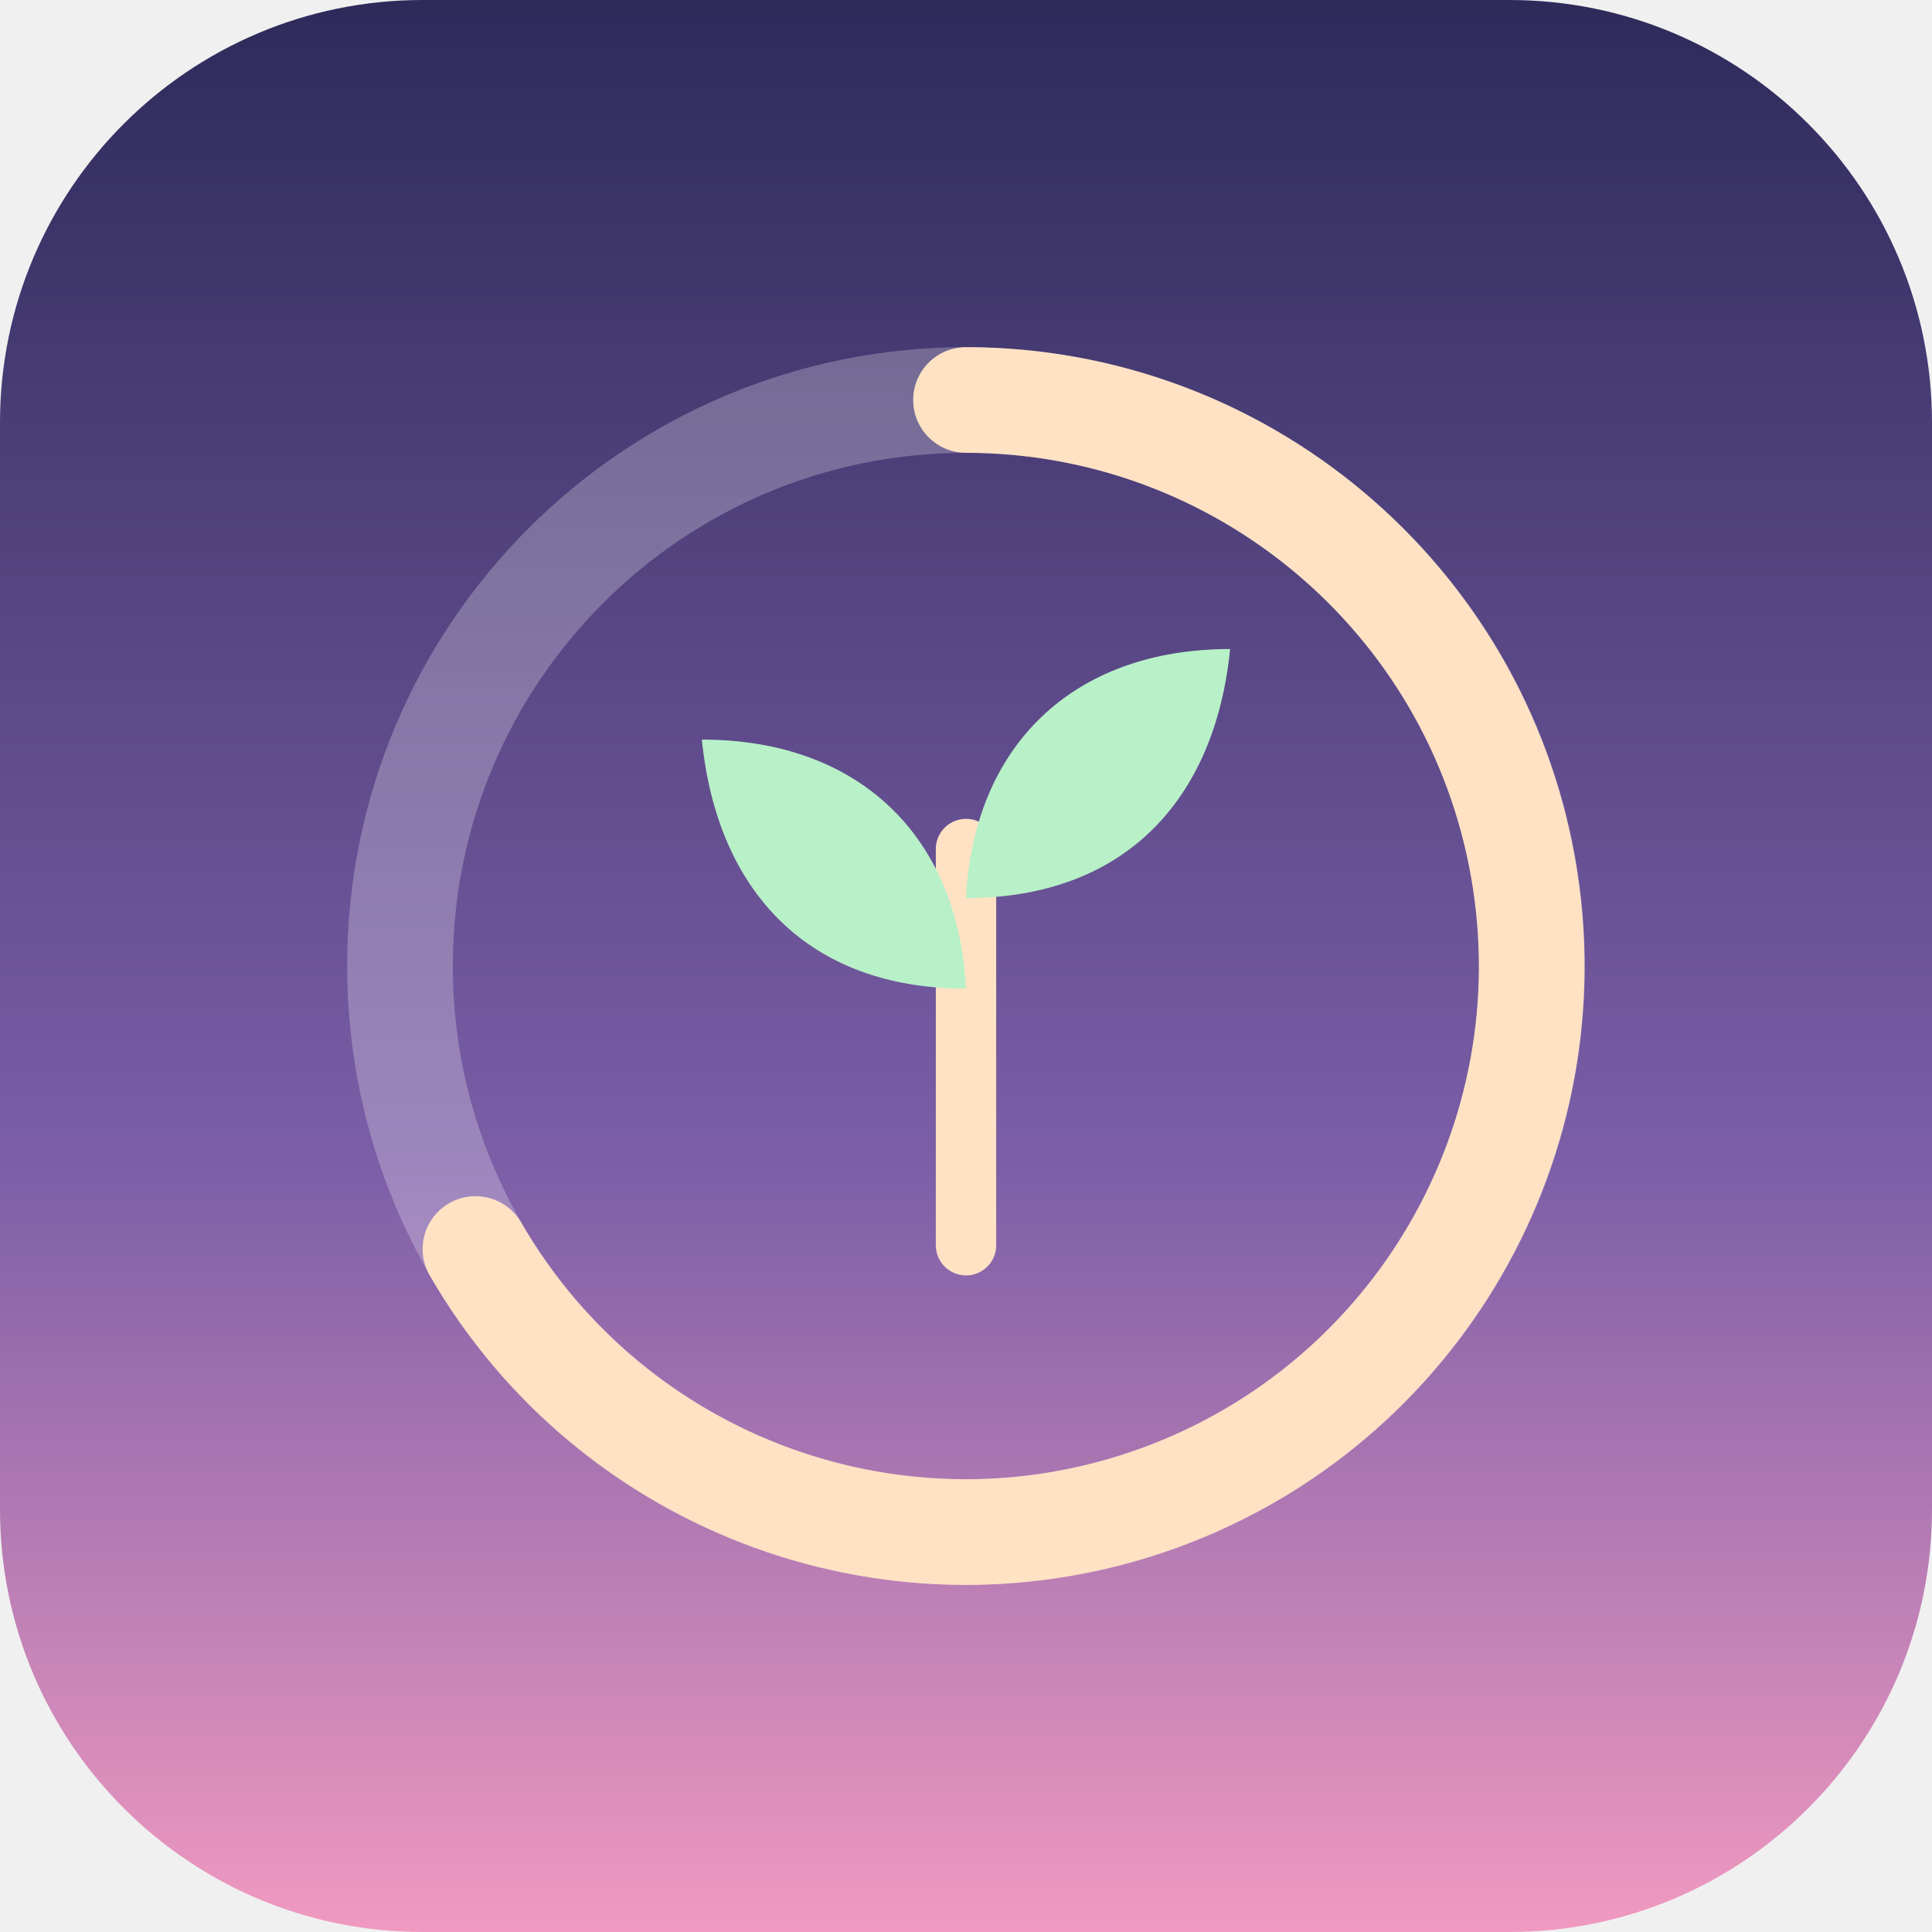
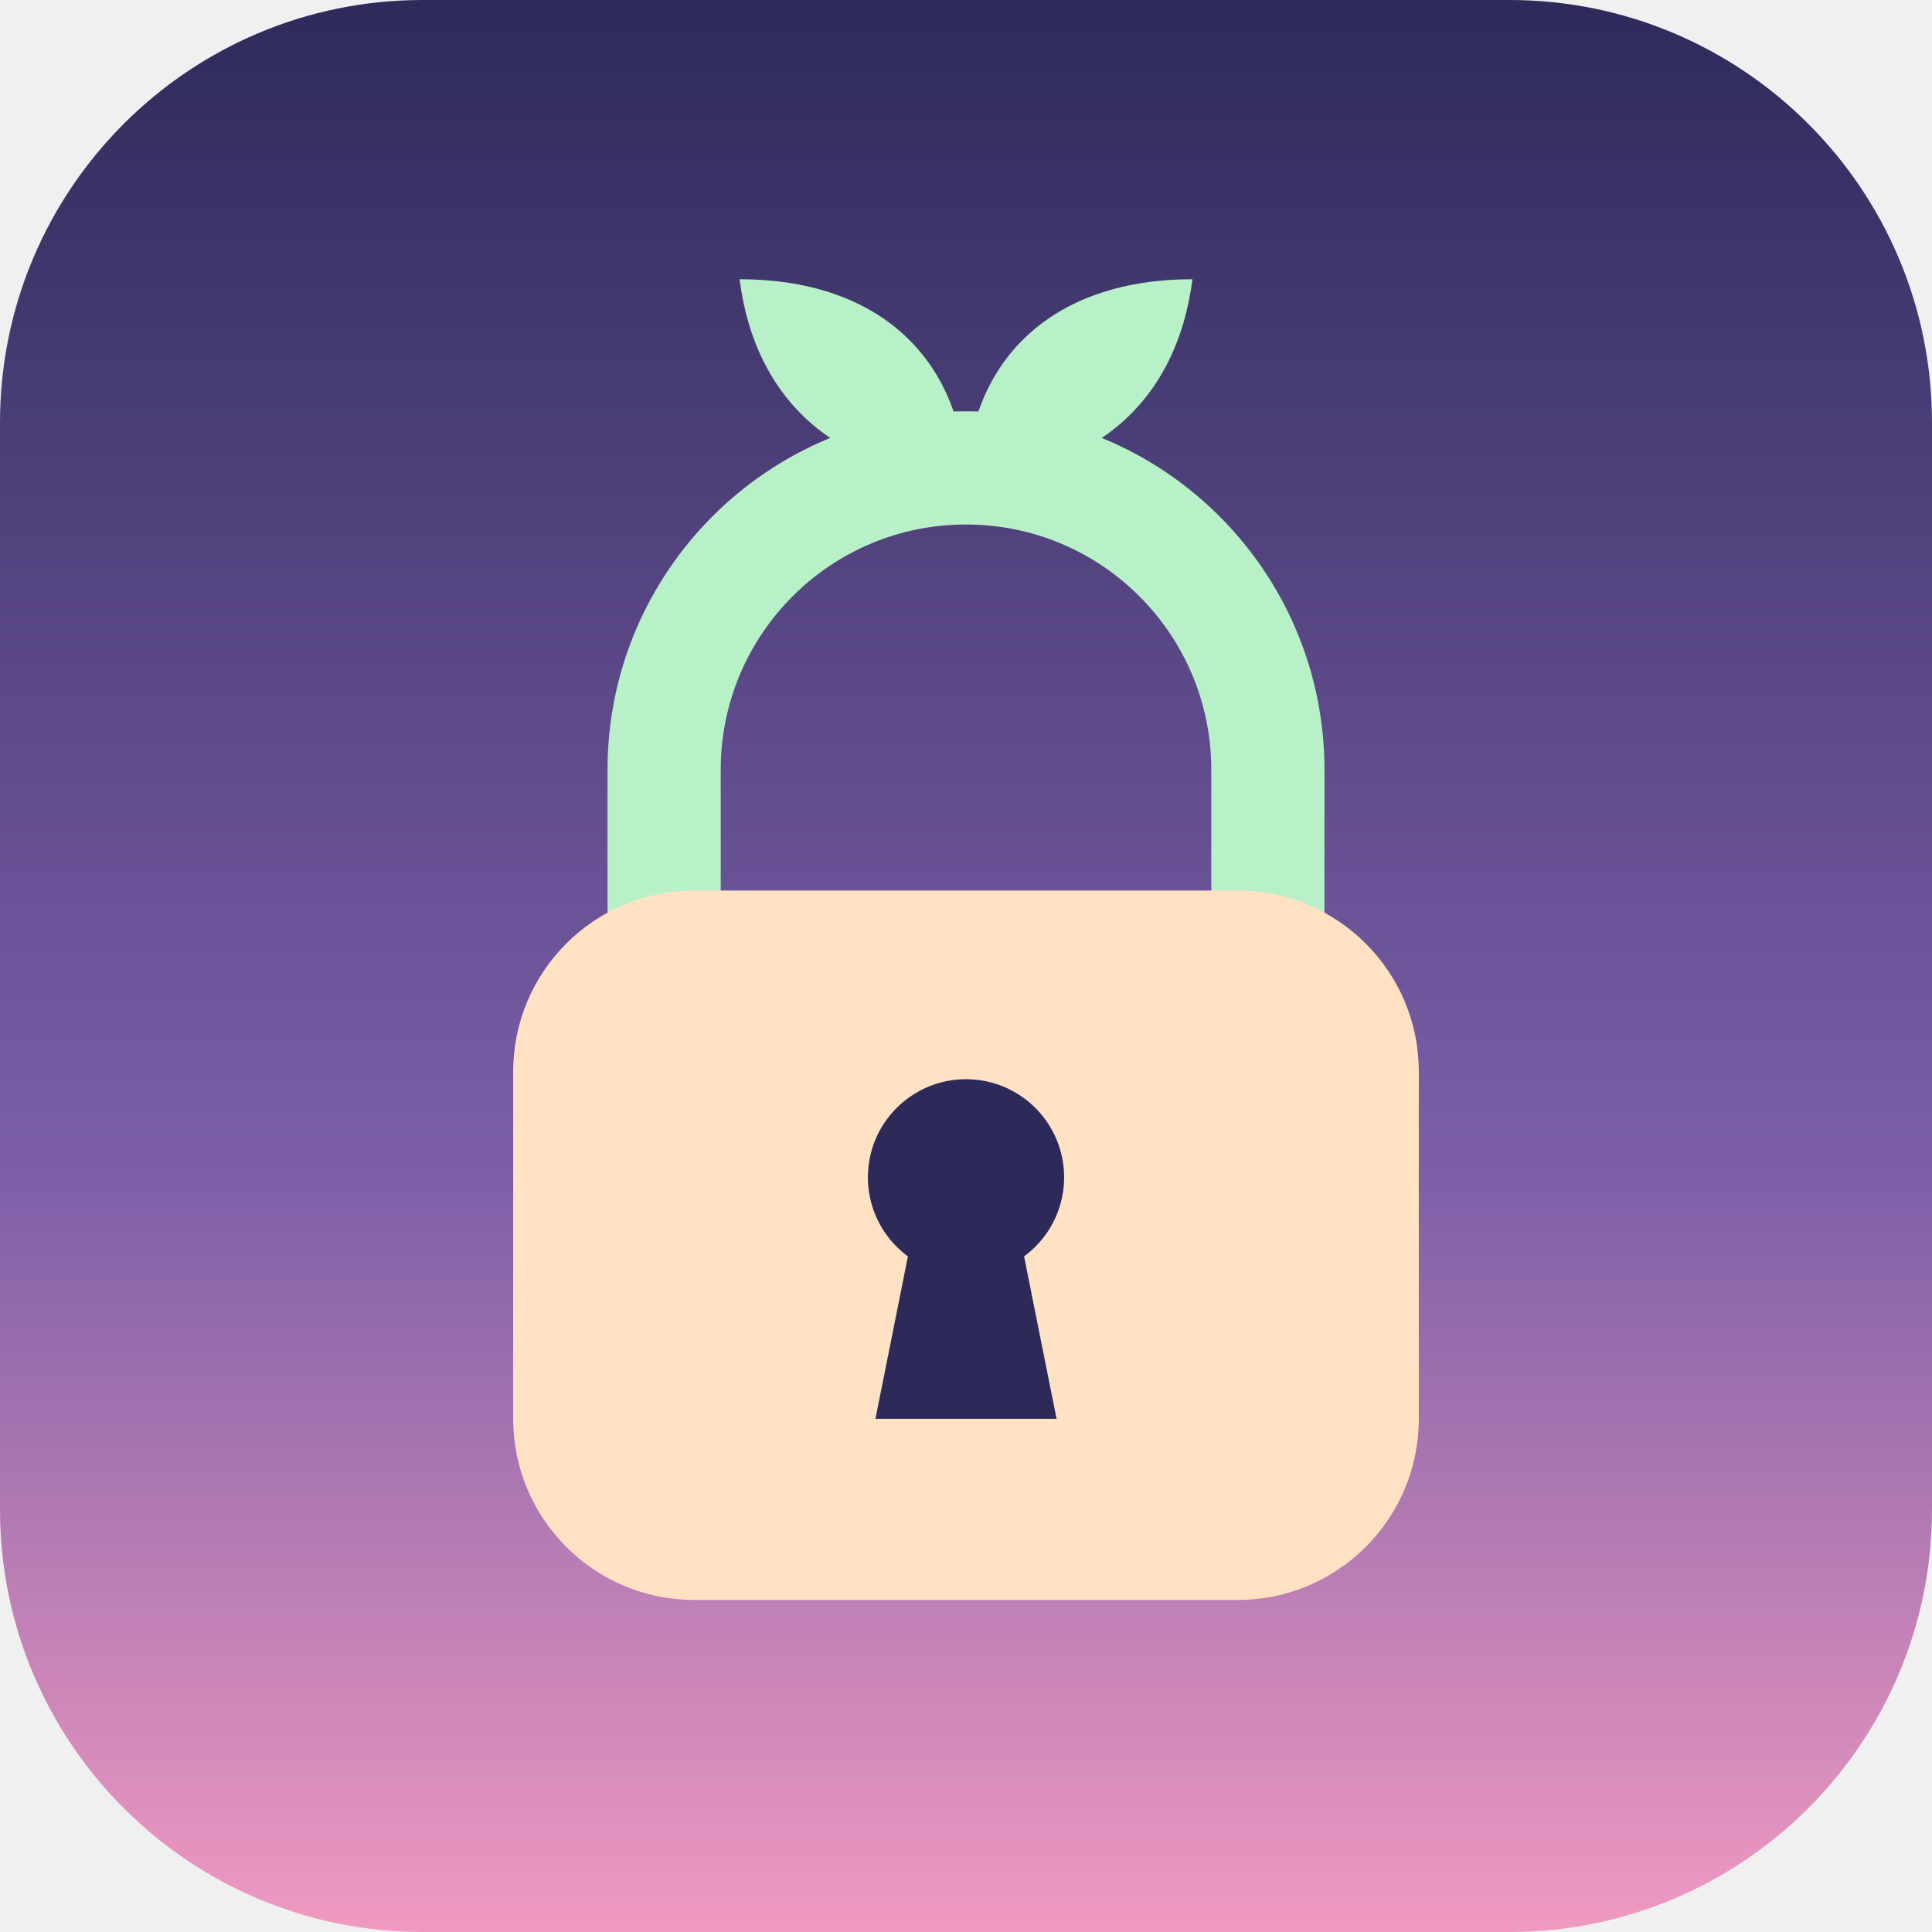
<svg xmlns="http://www.w3.org/2000/svg" viewBox="0 0 512 512">
  <defs>
    <linearGradient id="bg" x1="0" y1="0" x2="0" y2="1">
      <stop offset="0" stop-color="#2d2a5a" />
      <stop offset="0.6" stop-color="#7b5ea7" />
      <stop offset="1" stop-color="#f29ac1" />
    </linearGradient>
  </defs>
  <rect width="512" height="512" rx="112" fill="url(#bg)" />
-   <circle cx="256" cy="256" r="150" fill="none" stroke="#ffffff" stroke-opacity="0.25" stroke-width="28" />
-   <path d="M256 106 A150 150 0 1 1 126 331" fill="none" stroke="#ffe2c4" stroke-width="28" stroke-linecap="round" />
-   <path d="M256 330 C256 280 256 250 256 225" stroke="#ffe2c4" stroke-width="16" stroke-linecap="round" />
-   <path d="M256 262 C214 262 190 236 186 196 C228 196 254 222 256 262 Z" fill="#b8f0c8" />
-   <path d="M256 238 C298 238 322 212 326 172 C284 172 258 198 256 238 Z" fill="#b8f0c8" />
+   <path d="M176 252 V204 a80 80 0 0 1 160 0 V252" fill="none" stroke="#b8f0c8" stroke-width="30" stroke-linecap="round" />
+   <path d="M256 126 C222 126 200 106 196 74 C232 74 254 94 256 126 Z" fill="#b8f0c8" />
+   <path d="M256 126 C290 126 312 106 316 74 C280 74 258 94 256 126 Z" fill="#b8f0c8" />
+   <rect x="136" y="236" width="240" height="188" rx="48" fill="#ffe2c4" />
+   <circle cx="256" cy="312" r="26" fill="#2d2a5a" />
+   <path d="M242 326 h28 l10 50 h-48 z" fill="#2d2a5a" />
</svg>
